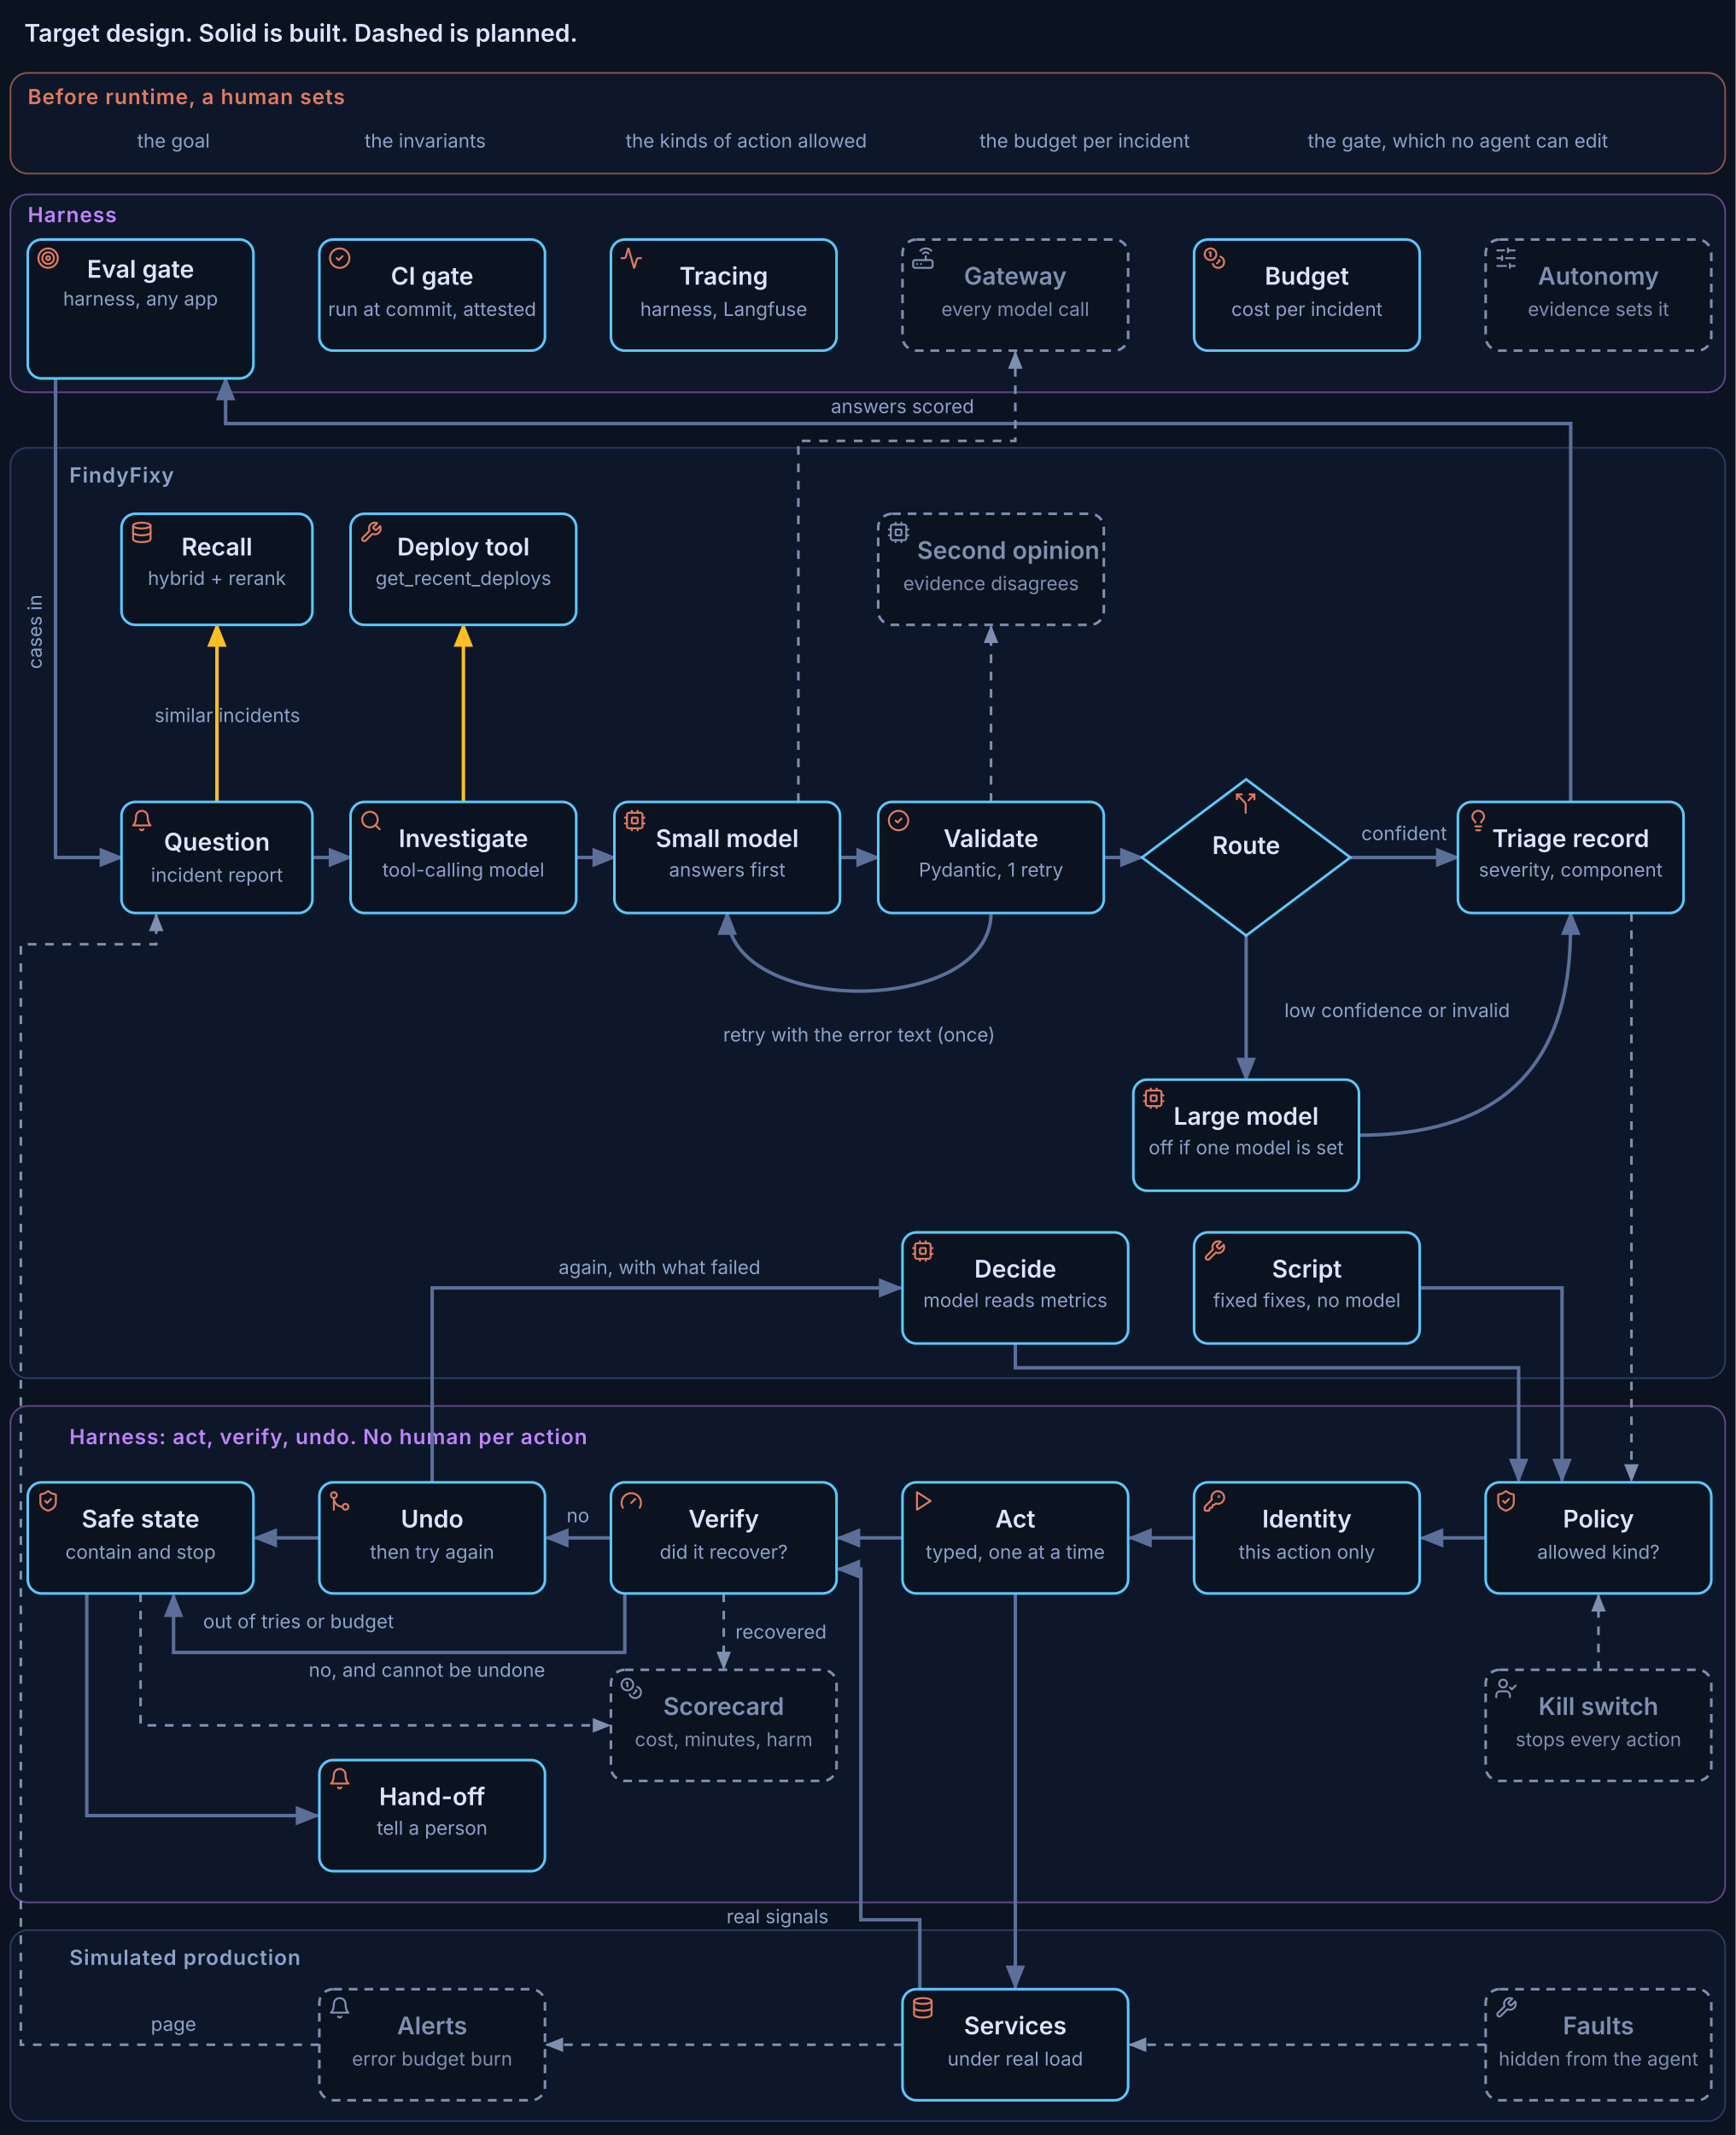
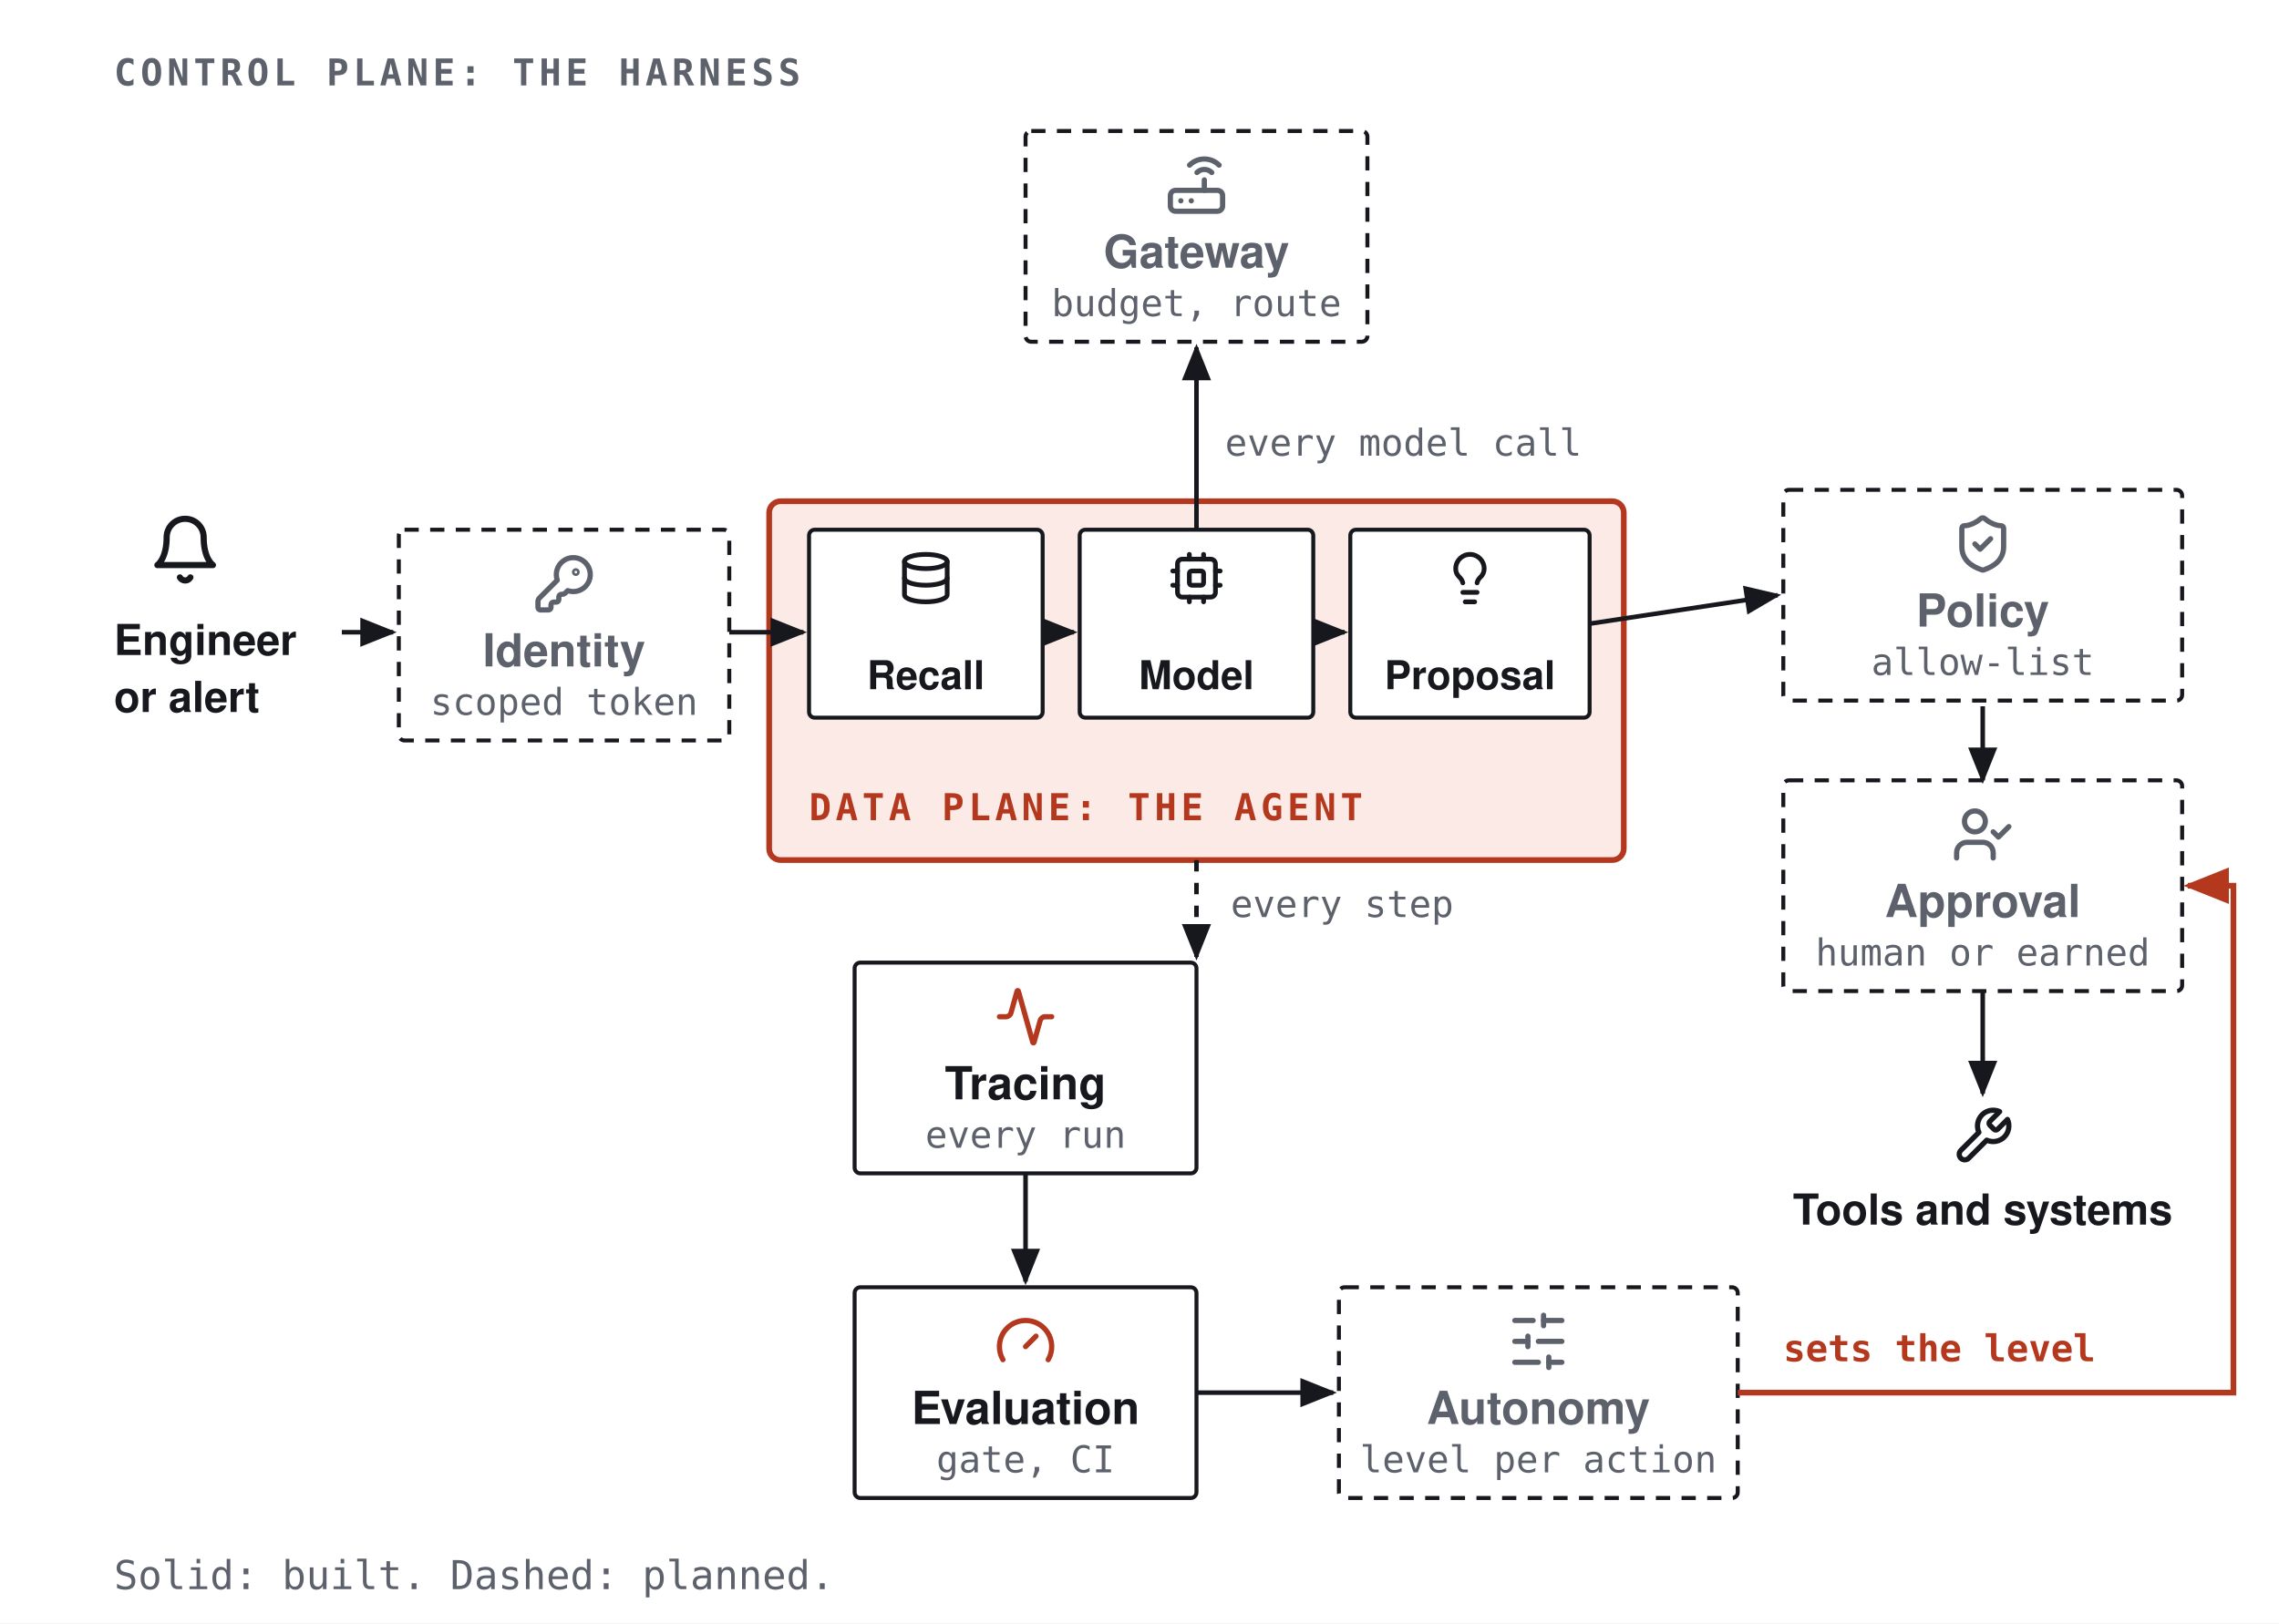
- <svg xmlns="http://www.w3.org/2000/svg" viewBox="-60 -234 1000 1230" width="1000" height="1230" role="img" aria-label="Target design. Solid is built. Dashed is planned.">
-   <style>
- .lane { fill: #0d1729; stroke: #2a3a5c; stroke-width: 1; }
- .lane.harness { stroke: #c084fc; stroke-opacity: .45; }
- .lane-label { fill: #8da2c8; font-size: 12px; font-weight: 600; letter-spacing: .04em; }
- .lane-label.harness { fill: #c084fc; }
- .node rect, .node polygon { fill: #0b1220; stroke: #5cc8ff; stroke-width: 1.5; }
- .node .t { fill: #dbe6ff; font-size: 14px; font-weight: 600; text-anchor: middle; }
- .node .s, .node .badge { fill: #8da2c8; font-size: 11px; text-anchor: middle; }
- .node[data-status=planned] rect { stroke: #7f8fb0; stroke-dasharray: 5 4; }
- .node[data-status=planned] .t, .node[data-status=planned] .s { fill: #7f8fb0; }
- .edge { fill: none; stroke: #5b6f99; stroke-width: 2; marker-end: url(#arrow); }
- .edge.tool { stroke: #fbbf24; marker-end: url(#arrow-tool); }
- .edge-label { fill: #8da2c8; font-size: 11px; text-anchor: middle; }
- .edge.planned { stroke: #7f8fb0; stroke-width: 1.5; stroke-dasharray: 5 5; marker-end: url(#arrow-planned); }
- .lane.human { stroke: #e07a5f; stroke-opacity: .6; }
- .lane-label.human { fill: #e07a5f; }
- .node .i.i.i { fill: none; stroke: #e07a5f; stroke-width: 2; stroke-linecap: round; stroke-linejoin: round; }
- .node[data-status=planned] .i.i.i { stroke: #7f8fb0; stroke-dasharray: none; }
- .caption { fill: #dbe6ff; font-size: 14px; font-weight: 600; }
- text { font-family: ui-sans-serif, system-ui, -apple-system, "Segoe UI", sans-serif; }
- </style>
+ <svg xmlns="http://www.w3.org/2000/svg" viewBox="0 0 800 570" width="800" height="570" role="img" aria-label="The two planes. The data plane is the agent: recall, model reasoning and a proposed action. The control plane is the harness, a checkpoint on every path in and out of it. An identity broker issues a scoped token per call. Every model call goes through a gateway. A proposed action passes policy, then approval, before it reaches tools and systems. Every step is traced, traces feed evaluation, and evaluation sets the autonomy level of each action class, which approval applies. Tracing and evaluation are built; the other checkpoints are planned.">
  <defs>
-     <marker id="arrow" viewBox="0 0 10 10" refX="9" refY="5" markerWidth="7" markerHeight="7" orient="auto">
-       <path d="M0,1 L10,5 L0,9 z" fill="#5b6f99" />
+     <marker id="ah" viewBox="0 0 10 10" refX="9" refY="5" markerWidth="8" markerHeight="8" orient="auto">
+       <path d="M0,1 L10,5 L0,9 z" fill="#16181D" />
    </marker>
-     <marker id="arrow-tool" viewBox="0 0 10 10" refX="9" refY="5" markerWidth="7" markerHeight="7" orient="auto">
-       <path d="M0,1 L10,5 L0,9 z" fill="#fbbf24" />
-     </marker>
-     <marker id="arrow-planned" viewBox="0 0 10 10" refX="9" refY="5" markerWidth="7" markerHeight="7" orient="auto">
-       <path d="M0,1 L10,5 L0,9 z" fill="#7f8fb0" />
+     <marker id="ar" viewBox="0 0 10 10" refX="9" refY="5" markerWidth="8" markerHeight="8" orient="auto">
+       <path d="M0,1 L10,5 L0,9 z" fill="#B4381E" />
    </marker>
  </defs>
-   <rect x="-60" y="-234" width="1000" height="1230" fill="#0b1220" />
-   <text class="caption" x="-46" y="-210">Target design. Solid is built. Dashed is planned.</text>
-   <rect class="lane human" x="-54" y="-192" width="988" height="58" rx="10" />
-   <text class="lane-label human" x="-44" y="-174">Before runtime, a human sets</text>
-   <rect class="lane harness" x="-54" y="-122" width="988" height="114" rx="10" />
-   <text class="lane-label harness" x="-44" y="-106">Harness</text>
-   <rect class="lane" x="-54" y="24" width="988" height="536" rx="10" />
-   <text class="lane-label" x="-20" y="44">FindyFixy</text>
-   <rect class="lane harness" x="-54" y="576" width="988" height="286" rx="10" />
-   <text class="lane-label harness" x="-20" y="598">Harness: act, verify, undo. No human per action</text>
-   <rect class="lane" x="-54" y="878" width="988" height="110" rx="10" />
-   <text class="lane-label" x="-20" y="898">Simulated production</text>
-   <path id="e_eval_q" class="edge" d="M-28,-16 L-28,260 L10,260" />
-   <path id="e_rec_eval" class="edge" d="M845,228 L845,10 L70,10 L70,-16" />
-   <path id="e_q_inv" class="edge" d="M120,260 L142,260" />
-   <path id="e_inv_small" class="edge" d="M272,260 L294,260" />
-   <path id="e_small_val" class="edge" d="M424,260 L446,260" />
-   <path id="e_val_route" class="edge" d="M576,260 L598,260" />
-   <path id="e_retry" class="edge" d="M511,292 C511,352 359,352 359,292" />
-   <path id="e_route_rec" class="edge" d="M718,260 L780,260" />
-   <path id="e_route_large" class="edge" d="M658,305 L658,388" />
-   <path id="e_large_rec" class="edge" d="M723,420 C845,420 845,330 845,292" />
-   <path id="e_q_recall" class="edge tool" d="M65,228 L65,126" />
-   <path id="e_inv_tool" class="edge tool" d="M207,228 L207,126" />
-   <path id="p_small_gateway" class="edge planned" d="M400,228 L400,20 L525,20 L525,-31" />
-   <path id="p_val_second" class="edge planned" d="M511,228 L511,127" />
-   <path id="p_rec_policy" class="edge planned" d="M880,292 L880,619" />
-   <path id="p_policy_identity" class="edge" d="M796,652 L759,652" />
-   <path id="p_identity_act" class="edge" d="M628,652 L591,652" />
-   <path id="p_act_verify" class="edge" d="M460,652 L423,652" />
-   <path id="p_verify_undo" class="edge" d="M292,652 L255,652" />
-   <path id="p_verify_safe" class="edge" d="M300,684 L300,718 L40,718 L40,685" />
-   <path id="p_undo_safe" class="edge" d="M124,652 L87,652" />
-   <path id="p_undo_again" class="edge" d="M189,620 L189,508 L459,508" />
-   <path id="p_decide_policy" class="edge" d="M525,540 L525,554 L815,554 L815,619" />
-   <path id="p_script_policy" class="edge" d="M758,508 L840,508 L840,619" />
-   <path id="p_verify_score" class="edge planned" d="M357,684 L357,727" />
-   <path id="p_safe_score" class="edge planned" d="M21,684 L21,760 L291,760" />
-   <path id="p_safe_handoff" class="edge" d="M-10,684 L-10,812 L123,812" />
-   <path id="p_kill_policy" class="edge planned" d="M861,728 L861,685" />
-   <path id="p_act_services" class="edge" d="M525,684 L525,911" />
-   <path id="p_services_verify" class="edge" d="M470,912 L470,872 L436,872 L436,670 L423,670" />
-   <path id="p_services_alerts" class="edge planned" d="M460,944 L255,944" />
-   <path id="p_faults_services" class="edge planned" d="M796,944 L591,944" />
-   <path id="p_alerts_question" class="edge planned" d="M124,944 L-48,944 L-48,310 L30,310 L30,293" />
-   <text class="edge-label" x="40" y="-149">the goal</text>
-   <text class="edge-label" x="185" y="-149">the invariants</text>
-   <text class="edge-label" x="370" y="-149">the kinds of action allowed</text>
-   <text class="edge-label" x="565" y="-149">the budget per incident</text>
-   <text class="edge-label" x="780" y="-149">the gate, which no agent can edit</text>
-   <text class="edge-label" x="-36" y="130" transform="rotate(-90 -36 130)">cases in</text>
-   <text class="edge-label" x="460" y="4">answers scored</text>
-   <text class="edge-label" x="435" y="366">retry with the error text (once)</text>
-   <text class="edge-label" x="749" y="250">confident</text>
-   <text class="edge-label" x="745" y="352">low confidence or invalid</text>
-   <text class="edge-label" x="71" y="182">similar incidents</text>
-   <text class="edge-label" x="273" y="643">no</text>
-   <text class="edge-label" x="112" y="704">out of tries or budget</text>
-   <text class="edge-label" x="186" y="732">no, and cannot be undone</text>
-   <text class="edge-label" x="320" y="500">again, with what failed</text>
-   <text class="edge-label" x="390" y="710">recovered</text>
-   <text class="edge-label" x="388" y="874">real signals</text>
-   <text class="edge-label" x="40" y="936">page</text>
-   <g class="node" id="n_q" data-status="built">
-     <rect x="10" y="228" width="110" height="64" rx="8" />
-     <path class="i" transform="translate(15 232) scale(.56)" d="M6 8a6 6 0 0 1 12 0c0 7 3 9 3 9H3s3-2 3-9" />
-     <path class="i" transform="translate(15 232) scale(.56)" d="M10.3 21a1.94 1.94 0 0 0 3.4 0" />
-     <text class="t" x="65" y="256">Question</text>
-     <text class="s" x="65" y="274">incident report</text>
+   <rect width="800" height="570" fill="#FFFFFF" />
+   <text x="40" y="30" font-family="Menlo, 'SF Mono', Consolas, monospace" font-size="13" fill="#5C616B" font-weight="700" text-anchor="start" letter-spacing="1.5">CONTROL PLANE: THE HARNESS</text>
+   <rect x="270" y="176" width="300" height="126" rx="4" fill="#FBEAE5" stroke="#B4381E" stroke-width="2" />
+   <text x="284" y="288" font-family="Menlo, 'SF Mono', Consolas, monospace" font-size="13" fill="#B4381E" font-weight="700" text-anchor="start" letter-spacing="1.5">DATA PLANE: THE AGENT</text>
+   <rect x="284" y="186" width="82" height="66" rx="2" fill="#FFFFFF" stroke="#16181D" stroke-width="1.4" />
+   <g transform="translate(315.0,193) scale(0.833)" fill="none" stroke="#16181D" stroke-width="2" stroke-linecap="round" stroke-linejoin="round">
+     <ellipse cx="12" cy="5" rx="9" ry="3" />
+     <path d="M3 5V19A9 3 0 0 0 21 19V5" />
+     <path d="M3 12A9 3 0 0 0 21 12" />
  </g>
-   <g class="node" id="n_inv" data-status="built">
-     <rect x="142" y="228" width="130" height="64" rx="8" />
-     <circle class="i" transform="translate(147 232) scale(.56)" cx="11" cy="11" r="8" />
-     <path class="i" transform="translate(147 232) scale(.56)" d="m21 21-4.3-4.3" />
-     <text class="t" x="207" y="254">Investigate</text>
-     <text class="s" x="207" y="271">tool-calling model</text>
-     <text class="badge" x="207" y="286" id="b_inv"> </text>
+   <text x="325.0" y="242" font-family="'Helvetica Neue', Helvetica, Arial, sans-serif" font-size="14" fill="#16181D" font-weight="700" text-anchor="middle">Recall</text>
+   <rect x="379" y="186" width="82" height="66" rx="2" fill="#FFFFFF" stroke="#16181D" stroke-width="1.4" />
+   <g transform="translate(410.0,193) scale(0.833)" fill="none" stroke="#16181D" stroke-width="2" stroke-linecap="round" stroke-linejoin="round">
+     <rect width="16" height="16" x="4" y="4" rx="2" />
+     <rect width="6" height="6" x="9" y="9" rx="1" />
+     <path d="M15 2v2" />
+     <path d="M15 20v2" />
+     <path d="M2 15h2" />
+     <path d="M2 9h2" />
+     <path d="M20 15h2" />
+     <path d="M20 9h2" />
+     <path d="M9 2v2" />
+     <path d="M9 20v2" />
  </g>
-   <g class="node" id="n_small" data-status="built">
-     <rect x="294" y="228" width="130" height="64" rx="8" />
-     <rect class="i" transform="translate(299 232) scale(.56)" width="16" height="16" x="4" y="4" rx="2" />
-     <rect class="i" transform="translate(299 232) scale(.56)" width="6" height="6" x="9" y="9" rx="1" />
-     <path class="i" transform="translate(299 232) scale(.56)" d="M15 2v2" />
-     <path class="i" transform="translate(299 232) scale(.56)" d="M15 20v2" />
-     <path class="i" transform="translate(299 232) scale(.56)" d="M2 15h2" />
-     <path class="i" transform="translate(299 232) scale(.56)" d="M2 9h2" />
-     <path class="i" transform="translate(299 232) scale(.56)" d="M20 15h2" />
-     <path class="i" transform="translate(299 232) scale(.56)" d="M20 9h2" />
-     <path class="i" transform="translate(299 232) scale(.56)" d="M9 2v2" />
-     <path class="i" transform="translate(299 232) scale(.56)" d="M9 20v2" />
-     <text class="t" x="359" y="254">Small model</text>
-     <text class="s" x="359" y="271">answers first</text>
-     <text class="badge" x="359" y="286" id="b_small"> </text>
+   <text x="420.0" y="242" font-family="'Helvetica Neue', Helvetica, Arial, sans-serif" font-size="14" fill="#16181D" font-weight="700" text-anchor="middle">Model</text>
+   <rect x="474" y="186" width="84" height="66" rx="2" fill="#FFFFFF" stroke="#16181D" stroke-width="1.4" />
+   <g transform="translate(506.0,193) scale(0.833)" fill="none" stroke="#16181D" stroke-width="2" stroke-linecap="round" stroke-linejoin="round">
+     <path d="M15 14c.2-1 .7-1.7 1.5-2.5 1-.9 1.5-2.2 1.5-3.5A6 6 0 0 0 6 8c0 1 .2 2.2 1.5 3.5.7.7 1.3 1.5 1.5 2.5" />
+     <path d="M9 18h6" />
+     <path d="M10 22h4" />
  </g>
-   <g class="node" id="n_val" data-status="built">
-     <rect x="446" y="228" width="130" height="64" rx="8" />
-     <circle class="i" transform="translate(451 232) scale(.56)" cx="12" cy="12" r="10" />
-     <path class="i" transform="translate(451 232) scale(.56)" d="m9 12 2 2 4-4" />
-     <text class="t" x="511" y="254">Validate</text>
-     <text class="s" x="511" y="271">Pydantic, 1 retry</text>
-     <text class="badge" x="511" y="286" id="b_val"> </text>
+   <text x="516.0" y="242" font-family="'Helvetica Neue', Helvetica, Arial, sans-serif" font-size="14" fill="#16181D" font-weight="700" text-anchor="middle">Proposal</text>
+   <path d="M366,222 L377,222" fill="none" stroke="#16181D" stroke-width="1.6" marker-end="url(#ah)" />
+   <path d="M461,222 L472,222" fill="none" stroke="#16181D" stroke-width="1.6" marker-end="url(#ah)" />
+   <g transform="translate(52,180) scale(1.083)" fill="none" stroke="#16181D" stroke-width="2" stroke-linecap="round" stroke-linejoin="round">
+     <path d="M6 8a6 6 0 0 1 12 0c0 7 3 9 3 9H3s3-2 3-9" />
+     <path d="M10.3 21a1.94 1.94 0 0 0 3.4 0" />
  </g>
-   <g class="node" id="n_route" data-status="built">
-     <polygon points="658,215 718,260 658,305 598,260" />
-     <path class="i" transform="translate(651 222) scale(.56)" d="M16 3h5v5" />
-     <path class="i" transform="translate(651 222) scale(.56)" d="M8 3H3v5" />
-     <path class="i" transform="translate(651 222) scale(.56)" d="M12 22v-8.3a4 4 0 0 0-1.172-2.872L3 3" />
-     <path class="i" transform="translate(651 222) scale(.56)" d="m15 9 6-6" />
-     <text class="t" x="658" y="258">Route</text>
-     <text class="badge" x="658" y="274" id="b_route"> </text>
+   <text x="40" y="230" font-family="'Helvetica Neue', Helvetica, Arial, sans-serif" font-size="15" fill="#16181D" font-weight="700" text-anchor="start">Engineer</text>
+   <text x="40" y="250" font-family="'Helvetica Neue', Helvetica, Arial, sans-serif" font-size="15" fill="#16181D" font-weight="700" text-anchor="start">or alert</text>
+   <path d="M120,222 L138,222" fill="none" stroke="#16181D" stroke-width="1.6" marker-end="url(#ah)" />
+   <rect x="140" y="186" width="116" height="74" rx="2" fill="#FFFFFF" stroke="#16181D" stroke-width="1.4" stroke-dasharray="5 4" />
+   <text x="198.0" y="210" font-family="Menlo, 'SF Mono', Consolas, monospace" font-size="13" fill="#5C616B" font-weight="400" text-anchor="middle" letter-spacing="1.2" />
+   <text x="198.0" y="238" font-family="'Helvetica Neue', Helvetica, Arial, sans-serif" font-size="21" fill="#16181D" font-weight="700" text-anchor="middle" />
+   <text x="198.0" y="262" font-family="Menlo, 'SF Mono', Consolas, monospace" font-size="13" fill="#5C616B" font-weight="400" text-anchor="middle" />
+   <g transform="translate(187.0,194) scale(0.917)" fill="none" stroke="#5C616B" stroke-width="2" stroke-linecap="round" stroke-linejoin="round">
+     <path d="M2.586 17.414A2 2 0 0 0 2 18.828V21a1 1 0 0 0 1 1h3a1 1 0 0 0 1-1v-1a1 1 0 0 1 1-1h1a1 1 0 0 0 1-1v-1a1 1 0 0 1 1-1h.172a2 2 0 0 0 1.414-.586l.814-.814a6.5 6.5 0 1 0-4-4z" />
+     <circle cx="16.5" cy="7.5" r=".5" />
  </g>
-   <g class="node" id="n_large" data-status="built">
-     <rect x="593" y="388" width="130" height="64" rx="8" />
-     <rect class="i" transform="translate(598 392) scale(.56)" width="16" height="16" x="4" y="4" rx="2" />
-     <rect class="i" transform="translate(598 392) scale(.56)" width="6" height="6" x="9" y="9" rx="1" />
-     <path class="i" transform="translate(598 392) scale(.56)" d="M15 2v2" />
-     <path class="i" transform="translate(598 392) scale(.56)" d="M15 20v2" />
-     <path class="i" transform="translate(598 392) scale(.56)" d="M2 15h2" />
-     <path class="i" transform="translate(598 392) scale(.56)" d="M2 9h2" />
-     <path class="i" transform="translate(598 392) scale(.56)" d="M20 15h2" />
-     <path class="i" transform="translate(598 392) scale(.56)" d="M20 9h2" />
-     <path class="i" transform="translate(598 392) scale(.56)" d="M9 2v2" />
-     <path class="i" transform="translate(598 392) scale(.56)" d="M9 20v2" />
-     <text class="t" x="658" y="414">Large model</text>
-     <text class="s" x="658" y="431">off if one model is set</text>
-     <text class="badge" x="658" y="446" id="b_large"> </text>
+   <text x="198.0" y="234" font-family="'Helvetica Neue', Helvetica, Arial, sans-serif" font-size="16" fill="#5C616B" font-weight="700" text-anchor="middle">Identity</text>
+   <text x="198.0" y="251" font-family="Menlo, 'SF Mono', Consolas, monospace" font-size="13" fill="#5C616B" font-weight="400" text-anchor="middle">scoped token</text>
+   <path d="M256,222 L282,222" fill="none" stroke="#16181D" stroke-width="1.6" marker-end="url(#ah)" />
+   <rect x="360" y="46" width="120" height="74" rx="2" fill="#FFFFFF" stroke="#16181D" stroke-width="1.4" stroke-dasharray="5 4" />
+   <text x="420.0" y="70" font-family="Menlo, 'SF Mono', Consolas, monospace" font-size="13" fill="#5C616B" font-weight="400" text-anchor="middle" letter-spacing="1.2" />
+   <text x="420.0" y="98" font-family="'Helvetica Neue', Helvetica, Arial, sans-serif" font-size="21" fill="#16181D" font-weight="700" text-anchor="middle" />
+   <text x="420.0" y="122" font-family="Menlo, 'SF Mono', Consolas, monospace" font-size="13" fill="#5C616B" font-weight="400" text-anchor="middle" />
+   <g transform="translate(409.0,54) scale(0.917)" fill="none" stroke="#5C616B" stroke-width="2" stroke-linecap="round" stroke-linejoin="round">
+     <rect width="20" height="8" x="2" y="14" rx="2" />
+     <path d="M6.01 18H6" />
+     <path d="M10.01 18H10" />
+     <path d="M15 10v4" />
+     <path d="M17.84 7.17a4 4 0 0 0-5.66 0" />
+     <path d="M20.66 4.34a8 8 0 0 0-11.31 0" />
  </g>
-   <g class="node" id="n_rec" data-status="built">
-     <rect x="780" y="228" width="130" height="64" rx="8" />
-     <path class="i" transform="translate(785 232) scale(.56)" d="M15 14c.2-1 .7-1.7 1.5-2.5 1-.9 1.5-2.2 1.5-3.5A6 6 0 0 0 6 8c0 1 .2 2.2 1.5 3.5.7.7 1.3 1.5 1.5 2.5" />
-     <path class="i" transform="translate(785 232) scale(.56)" d="M9 18h6" />
-     <path class="i" transform="translate(785 232) scale(.56)" d="M10 22h4" />
-     <text class="t" x="845" y="254">Triage record</text>
-     <text class="s" x="845" y="271">severity, component</text>
-     <text class="badge" x="845" y="286" id="b_rec"> </text>
+   <text x="420.0" y="94" font-family="'Helvetica Neue', Helvetica, Arial, sans-serif" font-size="16" fill="#5C616B" font-weight="700" text-anchor="middle">Gateway</text>
+   <text x="420.0" y="111" font-family="Menlo, 'SF Mono', Consolas, monospace" font-size="13" fill="#5C616B" font-weight="400" text-anchor="middle">budget, route</text>
+   <path d="M420,186 L420,122" fill="none" stroke="#16181D" stroke-width="1.6" marker-end="url(#ah)" />
+   <text x="430" y="160" font-family="Menlo, 'SF Mono', Consolas, monospace" font-size="13" fill="#5C616B" font-weight="400" text-anchor="start">every model call</text>
+   <rect x="626" y="172" width="140" height="74" rx="2" fill="#FFFFFF" stroke="#16181D" stroke-width="1.4" stroke-dasharray="5 4" />
+   <text x="696.0" y="196" font-family="Menlo, 'SF Mono', Consolas, monospace" font-size="13" fill="#5C616B" font-weight="400" text-anchor="middle" letter-spacing="1.2" />
+   <text x="696.0" y="224" font-family="'Helvetica Neue', Helvetica, Arial, sans-serif" font-size="21" fill="#16181D" font-weight="700" text-anchor="middle" />
+   <text x="696.0" y="248" font-family="Menlo, 'SF Mono', Consolas, monospace" font-size="13" fill="#5C616B" font-weight="400" text-anchor="middle" />
+   <g transform="translate(685.0,180) scale(0.917)" fill="none" stroke="#5C616B" stroke-width="2" stroke-linecap="round" stroke-linejoin="round">
+     <path d="M20 13c0 5-3.5 7.5-7.66 8.95a1 1 0 0 1-.67-.01C7.5 20.5 4 18 4 13V6a1 1 0 0 1 1-1c2 0 4.5-1.2 6.24-2.72a1.17 1.17 0 0 1 1.52 0C14.51 3.81 17 5 19 5a1 1 0 0 1 1 1z" />
+     <path d="m9 12 2 2 4-4" />
  </g>
-   <g class="node" id="n_recall" data-status="built">
-     <rect x="10" y="62" width="110" height="64" rx="8" />
-     <ellipse class="i" transform="translate(15 66) scale(.56)" cx="12" cy="5" rx="9" ry="3" />
-     <path class="i" transform="translate(15 66) scale(.56)" d="M3 5V19A9 3 0 0 0 21 19V5" />
-     <path class="i" transform="translate(15 66) scale(.56)" d="M3 12A9 3 0 0 0 21 12" />
-     <text class="t" x="65" y="86">Recall</text>
-     <text class="s" x="65" y="103">hybrid + rerank</text>
-     <text class="badge" x="65" y="119" id="b_recall"> </text>
+   <text x="696.0" y="220" font-family="'Helvetica Neue', Helvetica, Arial, sans-serif" font-size="16" fill="#5C616B" font-weight="700" text-anchor="middle">Policy</text>
+   <text x="696.0" y="237" font-family="Menlo, 'SF Mono', Consolas, monospace" font-size="13" fill="#5C616B" font-weight="400" text-anchor="middle">allow-list</text>
+   <rect x="626" y="274" width="140" height="74" rx="2" fill="#FFFFFF" stroke="#16181D" stroke-width="1.4" stroke-dasharray="5 4" />
+   <text x="696.0" y="298" font-family="Menlo, 'SF Mono', Consolas, monospace" font-size="13" fill="#5C616B" font-weight="400" text-anchor="middle" letter-spacing="1.2" />
+   <text x="696.0" y="326" font-family="'Helvetica Neue', Helvetica, Arial, sans-serif" font-size="21" fill="#16181D" font-weight="700" text-anchor="middle" />
+   <text x="696.0" y="350" font-family="Menlo, 'SF Mono', Consolas, monospace" font-size="13" fill="#5C616B" font-weight="400" text-anchor="middle" />
+   <g transform="translate(685.0,282) scale(0.917)" fill="none" stroke="#5C616B" stroke-width="2" stroke-linecap="round" stroke-linejoin="round">
+     <path d="M16 21v-2a4 4 0 0 0-4-4H6a4 4 0 0 0-4 4v2" />
+     <circle cx="9" cy="7" r="4" />
+     <polyline points="16 11 18 13 22 9" />
  </g>
-   <g class="node" id="n_tool" data-status="built">
-     <rect x="142" y="62" width="130" height="64" rx="8" />
-     <path class="i" transform="translate(147 66) scale(.56)" d="M14.7 6.3a1 1 0 0 0 0 1.4l1.6 1.6a1 1 0 0 0 1.4 0l3.77-3.77a6 6 0 0 1-7.94 7.94l-6.91 6.91a2.12 2.12 0 0 1-3-3l6.91-6.91a6 6 0 0 1 7.94-7.94l-3.76 3.76z" />
-     <text class="t" x="207" y="86">Deploy tool</text>
-     <text class="s" x="207" y="103">get_recent_deploys</text>
-     <text class="badge" x="207" y="119" id="b_tool"> </text>
+   <text x="696.0" y="322" font-family="'Helvetica Neue', Helvetica, Arial, sans-serif" font-size="16" fill="#5C616B" font-weight="700" text-anchor="middle">Approval</text>
+   <text x="696.0" y="339" font-family="Menlo, 'SF Mono', Consolas, monospace" font-size="13" fill="#5C616B" font-weight="400" text-anchor="middle">human or earned</text>
+   <path d="M558,219 L624,209" fill="none" stroke="#16181D" stroke-width="1.6" marker-end="url(#ah)" />
+   <path d="M696,248 L696,274" fill="none" stroke="#16181D" stroke-width="1.6" marker-end="url(#ah)" />
+   <path d="M696,348 L696,384" fill="none" stroke="#16181D" stroke-width="1.6" marker-end="url(#ah)" />
+   <g transform="translate(685,388) scale(0.917)" fill="none" stroke="#16181D" stroke-width="2" stroke-linecap="round" stroke-linejoin="round">
+     <path d="M14.7 6.3a1 1 0 0 0 0 1.4l1.6 1.6a1 1 0 0 0 1.4 0l3.77-3.77a6 6 0 0 1-7.94 7.94l-6.91 6.91a2.12 2.12 0 0 1-3-3l6.91-6.91a6 6 0 0 1 7.94-7.94l-3.76 3.76z" />
  </g>
-   <g class="node" id="n_decide" data-status="built">
-     <rect x="460" y="476" width="130" height="64" rx="8" />
-     <rect class="i" transform="translate(465 480) scale(.56)" width="16" height="16" x="4" y="4" rx="2" />
-     <rect class="i" transform="translate(465 480) scale(.56)" width="6" height="6" x="9" y="9" rx="1" />
-     <path class="i" transform="translate(465 480) scale(.56)" d="M15 2v2" />
-     <path class="i" transform="translate(465 480) scale(.56)" d="M15 20v2" />
-     <path class="i" transform="translate(465 480) scale(.56)" d="M2 15h2" />
-     <path class="i" transform="translate(465 480) scale(.56)" d="M2 9h2" />
-     <path class="i" transform="translate(465 480) scale(.56)" d="M20 15h2" />
-     <path class="i" transform="translate(465 480) scale(.56)" d="M20 9h2" />
-     <path class="i" transform="translate(465 480) scale(.56)" d="M9 2v2" />
-     <path class="i" transform="translate(465 480) scale(.56)" d="M9 20v2" />
-     <text class="t" x="525" y="502">Decide</text>
-     <text class="s" x="525" y="519">model reads metrics</text>
+   <text x="696" y="430" font-family="'Helvetica Neue', Helvetica, Arial, sans-serif" font-size="15" fill="#16181D" font-weight="700" text-anchor="middle">Tools and systems</text>
+   <path d="M420,302 L420,336" fill="none" stroke="#16181D" stroke-width="1.6" marker-end="url(#ah)" stroke-dasharray="4 4" />
+   <text x="432" y="322" font-family="Menlo, 'SF Mono', Consolas, monospace" font-size="13" fill="#5C616B" font-weight="400" text-anchor="start">every step</text>
+   <rect x="300" y="338" width="120" height="74" rx="2" fill="#FFFFFF" stroke="#16181D" stroke-width="1.4" />
+   <text x="360.0" y="362" font-family="Menlo, 'SF Mono', Consolas, monospace" font-size="13" fill="#5C616B" font-weight="400" text-anchor="middle" letter-spacing="1.2" />
+   <text x="360.0" y="390" font-family="'Helvetica Neue', Helvetica, Arial, sans-serif" font-size="21" fill="#16181D" font-weight="700" text-anchor="middle" />
+   <text x="360.0" y="414" font-family="Menlo, 'SF Mono', Consolas, monospace" font-size="13" fill="#5C616B" font-weight="400" text-anchor="middle" />
+   <g transform="translate(349.0,346) scale(0.917)" fill="none" stroke="#B4381E" stroke-width="2" stroke-linecap="round" stroke-linejoin="round">
+     <path d="M22 12h-2.48a2 2 0 0 0-1.93 1.46l-2.35 8.36a.25.25 0 0 1-.48 0L9.24 2.18a.25.25 0 0 0-.48 0l-2.35 8.36A2 2 0 0 1 4.49 12H2" />
  </g>
-   <g class="node" id="n_script" data-status="built">
-     <rect x="628" y="476" width="130" height="64" rx="8" />
-     <path class="i" transform="translate(633 480) scale(.56)" d="M14.7 6.3a1 1 0 0 0 0 1.4l1.6 1.6a1 1 0 0 0 1.4 0l3.77-3.77a6 6 0 0 1-7.94 7.94l-6.91 6.91a2.12 2.12 0 0 1-3-3l6.91-6.91a6 6 0 0 1 7.94-7.94l-3.76 3.76z" />
-     <text class="t" x="693" y="502">Script</text>
-     <text class="s" x="693" y="519">fixed fixes, no model</text>
+   <text x="360.0" y="386" font-family="'Helvetica Neue', Helvetica, Arial, sans-serif" font-size="16" fill="#16181D" font-weight="700" text-anchor="middle">Tracing</text>
+   <text x="360.0" y="403" font-family="Menlo, 'SF Mono', Consolas, monospace" font-size="13" fill="#5C616B" font-weight="400" text-anchor="middle">every run</text>
+   <rect x="300" y="452" width="120" height="74" rx="2" fill="#FFFFFF" stroke="#16181D" stroke-width="1.4" />
+   <text x="360.0" y="476" font-family="Menlo, 'SF Mono', Consolas, monospace" font-size="13" fill="#5C616B" font-weight="400" text-anchor="middle" letter-spacing="1.2" />
+   <text x="360.0" y="504" font-family="'Helvetica Neue', Helvetica, Arial, sans-serif" font-size="21" fill="#16181D" font-weight="700" text-anchor="middle" />
+   <text x="360.0" y="528" font-family="Menlo, 'SF Mono', Consolas, monospace" font-size="13" fill="#5C616B" font-weight="400" text-anchor="middle" />
+   <g transform="translate(349.0,460) scale(0.917)" fill="none" stroke="#B4381E" stroke-width="2" stroke-linecap="round" stroke-linejoin="round">
+     <path d="m12 14 4-4" />
+     <path d="M3.34 19a10 10 0 1 1 17.32 0" />
  </g>
-   <g class="node" id="n_handoff" data-status="built">
-     <rect x="124" y="780" width="130" height="64" rx="8" />
-     <path class="i" transform="translate(129 784) scale(.56)" d="M6 8a6 6 0 0 1 12 0c0 7 3 9 3 9H3s3-2 3-9" />
-     <path class="i" transform="translate(129 784) scale(.56)" d="M10.3 21a1.94 1.94 0 0 0 3.4 0" />
-     <text class="t" x="189" y="806">Hand-off</text>
-     <text class="s" x="189" y="823">tell a person</text>
+   <text x="360.0" y="500" font-family="'Helvetica Neue', Helvetica, Arial, sans-serif" font-size="16" fill="#16181D" font-weight="700" text-anchor="middle">Evaluation</text>
+   <text x="360.0" y="517" font-family="Menlo, 'SF Mono', Consolas, monospace" font-size="13" fill="#5C616B" font-weight="400" text-anchor="middle">gate, CI</text>
+   <rect x="470" y="452" width="140" height="74" rx="2" fill="#FFFFFF" stroke="#16181D" stroke-width="1.4" stroke-dasharray="5 4" />
+   <text x="540.0" y="476" font-family="Menlo, 'SF Mono', Consolas, monospace" font-size="13" fill="#5C616B" font-weight="400" text-anchor="middle" letter-spacing="1.2" />
+   <text x="540.0" y="504" font-family="'Helvetica Neue', Helvetica, Arial, sans-serif" font-size="21" fill="#16181D" font-weight="700" text-anchor="middle" />
+   <text x="540.0" y="528" font-family="Menlo, 'SF Mono', Consolas, monospace" font-size="13" fill="#5C616B" font-weight="400" text-anchor="middle" />
+   <g transform="translate(529.0,460) scale(0.917)" fill="none" stroke="#5C616B" stroke-width="2" stroke-linecap="round" stroke-linejoin="round">
+     <line x1="21" x2="14" y1="4" y2="4" />
+     <line x1="10" x2="3" y1="4" y2="4" />
+     <line x1="21" x2="12" y1="12" y2="12" />
+     <line x1="8" x2="3" y1="12" y2="12" />
+     <line x1="21" x2="16" y1="20" y2="20" />
+     <line x1="12" x2="3" y1="20" y2="20" />
+     <line x1="14" x2="14" y1="2" y2="6" />
+     <line x1="8" x2="8" y1="10" y2="14" />
+     <line x1="16" x2="16" y1="18" y2="22" />
  </g>
-   <g class="node" id="n_eval" data-status="built">
-     <rect x="-44" y="-96" width="130" height="80" rx="8" />
-     <circle class="i" transform="translate(-39 -92) scale(.56)" cx="12" cy="12" r="10" />
-     <circle class="i" transform="translate(-39 -92) scale(.56)" cx="12" cy="12" r="6" />
-     <circle class="i" transform="translate(-39 -92) scale(.56)" cx="12" cy="12" r="2" />
-     <text class="t" x="21" y="-74">Eval gate</text>
-     <text class="s" x="21" y="-58">harness, any app</text>
-     <text class="badge" x="21" y="-43" id="b_eval"> </text>
-     <text class="badge" x="21" y="-28" id="b_evalscore"> </text>
-   </g>
-   <g class="node" data-status="built">
-     <rect x="124" y="-96" width="130" height="64" rx="8" />
-     <circle class="i" transform="translate(129 -92) scale(.56)" cx="12" cy="12" r="10" />
-     <path class="i" transform="translate(129 -92) scale(.56)" d="m9 12 2 2 4-4" />
-     <text class="t" x="189" y="-70">CI gate</text>
-     <text class="s" x="189" y="-52">run at commit, attested</text>
-   </g>
-   <g class="node" data-status="built">
-     <rect x="292" y="-96" width="130" height="64" rx="8" />
-     <path class="i" transform="translate(297 -92) scale(.56)" d="M22 12h-2.48a2 2 0 0 0-1.93 1.46l-2.35 8.36a.25.25 0 0 1-.48 0L9.24 2.18a.25.25 0 0 0-.48 0l-2.35 8.36A2 2 0 0 1 4.49 12H2" />
-     <text class="t" x="357" y="-70">Tracing</text>
-     <text class="s" x="357" y="-52">harness, Langfuse</text>
-   </g>
-   <g class="node" data-status="planned">
-     <rect x="460" y="-96" width="130" height="64" rx="8" />
-     <rect class="i" transform="translate(465 -92) scale(.56)" width="20" height="8" x="2" y="14" rx="2" />
-     <path class="i" transform="translate(465 -92) scale(.56)" d="M6.01 18H6" />
-     <path class="i" transform="translate(465 -92) scale(.56)" d="M10.01 18H10" />
-     <path class="i" transform="translate(465 -92) scale(.56)" d="M15 10v4" />
-     <path class="i" transform="translate(465 -92) scale(.56)" d="M17.84 7.17a4 4 0 0 0-5.66 0" />
-     <path class="i" transform="translate(465 -92) scale(.56)" d="M20.66 4.34a8 8 0 0 0-11.31 0" />
-     <text class="t" x="525" y="-70">Gateway</text>
-     <text class="s" x="525" y="-52">every model call</text>
-   </g>
-   <g class="node" id="n_budget" data-status="built">
-     <rect x="628" y="-96" width="130" height="64" rx="8" />
-     <circle class="i" transform="translate(633 -92) scale(.56)" cx="8" cy="8" r="6" />
-     <path class="i" transform="translate(633 -92) scale(.56)" d="M18.09 10.37A6 6 0 1 1 10.34 18" />
-     <path class="i" transform="translate(633 -92) scale(.56)" d="M7 6h1v4" />
-     <path class="i" transform="translate(633 -92) scale(.56)" d="m16.71 13.88.7.71-2.82 2.82" />
-     <text class="t" x="693" y="-70">Budget</text>
-     <text class="s" x="693" y="-52">cost per incident</text>
-   </g>
-   <g class="node" data-status="planned">
-     <rect x="796" y="-96" width="130" height="64" rx="8" />
-     <line class="i" transform="translate(801 -92) scale(.56)" x1="21" x2="14" y1="4" y2="4" />
-     <line class="i" transform="translate(801 -92) scale(.56)" x1="10" x2="3" y1="4" y2="4" />
-     <line class="i" transform="translate(801 -92) scale(.56)" x1="21" x2="12" y1="12" y2="12" />
-     <line class="i" transform="translate(801 -92) scale(.56)" x1="8" x2="3" y1="12" y2="12" />
-     <line class="i" transform="translate(801 -92) scale(.56)" x1="21" x2="16" y1="20" y2="20" />
-     <line class="i" transform="translate(801 -92) scale(.56)" x1="12" x2="3" y1="20" y2="20" />
-     <line class="i" transform="translate(801 -92) scale(.56)" x1="14" x2="14" y1="2" y2="6" />
-     <line class="i" transform="translate(801 -92) scale(.56)" x1="8" x2="8" y1="10" y2="14" />
-     <line class="i" transform="translate(801 -92) scale(.56)" x1="16" x2="16" y1="18" y2="22" />
-     <text class="t" x="861" y="-70">Autonomy</text>
-     <text class="s" x="861" y="-52">evidence sets it</text>
-   </g>
-   <g class="node" data-status="planned">
-     <rect x="446" y="62" width="130" height="64" rx="8" />
-     <rect class="i" transform="translate(451 66) scale(.56)" width="16" height="16" x="4" y="4" rx="2" />
-     <rect class="i" transform="translate(451 66) scale(.56)" width="6" height="6" x="9" y="9" rx="1" />
-     <path class="i" transform="translate(451 66) scale(.56)" d="M15 2v2" />
-     <path class="i" transform="translate(451 66) scale(.56)" d="M15 20v2" />
-     <path class="i" transform="translate(451 66) scale(.56)" d="M2 15h2" />
-     <path class="i" transform="translate(451 66) scale(.56)" d="M2 9h2" />
-     <path class="i" transform="translate(451 66) scale(.56)" d="M20 15h2" />
-     <path class="i" transform="translate(451 66) scale(.56)" d="M20 9h2" />
-     <path class="i" transform="translate(451 66) scale(.56)" d="M9 2v2" />
-     <path class="i" transform="translate(451 66) scale(.56)" d="M9 20v2" />
-     <text class="t" x="521" y="88">Second opinion</text>
-     <text class="s" x="511" y="106">evidence disagrees</text>
-   </g>
-   <g class="node" id="n_policy" data-status="built">
-     <rect x="796" y="620" width="130" height="64" rx="8" />
-     <path class="i" transform="translate(801 624) scale(.56)" d="M20 13c0 5-3.5 7.5-7.66 8.95a1 1 0 0 1-.67-.01C7.5 20.5 4 18 4 13V6a1 1 0 0 1 1-1c2 0 4.5-1.2 6.24-2.72a1.17 1.17 0 0 1 1.52 0C14.51 3.81 17 5 19 5a1 1 0 0 1 1 1z" />
-     <path class="i" transform="translate(801 624) scale(.56)" d="m9 12 2 2 4-4" />
-     <text class="t" x="861" y="646">Policy</text>
-     <text class="s" x="861" y="664">allowed kind?</text>
-   </g>
-   <g class="node" id="n_identity" data-status="built">
-     <rect x="628" y="620" width="130" height="64" rx="8" />
-     <path class="i" transform="translate(633 624) scale(.56)" d="M2.586 17.414A2 2 0 0 0 2 18.828V21a1 1 0 0 0 1 1h3a1 1 0 0 0 1-1v-1a1 1 0 0 1 1-1h1a1 1 0 0 0 1-1v-1a1 1 0 0 1 1-1h.172a2 2 0 0 0 1.414-.586l.814-.814a6.5 6.5 0 1 0-4-4z" />
-     <circle class="i" transform="translate(633 624) scale(.56)" cx="16.5" cy="7.5" r=".5" />
-     <text class="t" x="693" y="646">Identity</text>
-     <text class="s" x="693" y="664">this action only</text>
-   </g>
-   <g class="node" id="n_act" data-status="built">
-     <rect x="460" y="620" width="130" height="64" rx="8" />
-     <polygon class="i" transform="translate(465 624) scale(.56)" points="6 3 20 12 6 21 6 3" />
-     <text class="t" x="525" y="646">Act</text>
-     <text class="s" x="525" y="664">typed, one at a time</text>
-   </g>
-   <g class="node" id="n_verify" data-status="built">
-     <rect x="292" y="620" width="130" height="64" rx="8" />
-     <path class="i" transform="translate(297 624) scale(.56)" d="m12 14 4-4" />
-     <path class="i" transform="translate(297 624) scale(.56)" d="M3.34 19a10 10 0 1 1 17.32 0" />
-     <text class="t" x="357" y="646">Verify</text>
-     <text class="s" x="357" y="664">did it recover?</text>
-   </g>
-   <g class="node" id="n_undo" data-status="built">
-     <rect x="124" y="620" width="130" height="64" rx="8" />
-     <circle class="i" transform="translate(129 624) scale(.56)" cx="18" cy="18" r="3" />
-     <circle class="i" transform="translate(129 624) scale(.56)" cx="6" cy="6" r="3" />
-     <path class="i" transform="translate(129 624) scale(.56)" d="M6 21V9a9 9 0 0 0 9 9" />
-     <text class="t" x="189" y="646">Undo</text>
-     <text class="s" x="189" y="664">then try again</text>
-   </g>
-   <g class="node" id="n_safe" data-status="built">
-     <rect x="-44" y="620" width="130" height="64" rx="8" />
-     <path class="i" transform="translate(-39 624) scale(.56)" d="M20 13c0 5-3.5 7.5-7.66 8.95a1 1 0 0 1-.67-.01C7.5 20.5 4 18 4 13V6a1 1 0 0 1 1-1c2 0 4.5-1.2 6.24-2.72a1.17 1.17 0 0 1 1.52 0C14.51 3.81 17 5 19 5a1 1 0 0 1 1 1z" />
-     <path class="i" transform="translate(-39 624) scale(.56)" d="m9 12 2 2 4-4" />
-     <text class="t" x="21" y="646">Safe state</text>
-     <text class="s" x="21" y="664">contain and stop</text>
-   </g>
-   <g class="node" data-status="planned">
-     <rect x="292" y="728" width="130" height="64" rx="8" />
-     <circle class="i" transform="translate(297 732) scale(.56)" cx="8" cy="8" r="6" />
-     <path class="i" transform="translate(297 732) scale(.56)" d="M18.09 10.37A6 6 0 1 1 10.34 18" />
-     <path class="i" transform="translate(297 732) scale(.56)" d="M7 6h1v4" />
-     <path class="i" transform="translate(297 732) scale(.56)" d="m16.71 13.88.7.71-2.82 2.82" />
-     <text class="t" x="357" y="754">Scorecard</text>
-     <text class="s" x="357" y="772">cost, minutes, harm</text>
-   </g>
-   <g class="node" data-status="planned">
-     <rect x="796" y="728" width="130" height="64" rx="8" />
-     <path class="i" transform="translate(801 732) scale(.56)" d="M16 21v-2a4 4 0 0 0-4-4H6a4 4 0 0 0-4 4v2" />
-     <circle class="i" transform="translate(801 732) scale(.56)" cx="9" cy="7" r="4" />
-     <polyline class="i" transform="translate(801 732) scale(.56)" points="16 11 18 13 22 9" />
-     <text class="t" x="861" y="754">Kill switch</text>
-     <text class="s" x="861" y="772">stops every action</text>
-   </g>
-   <g class="node" data-status="planned">
-     <rect x="124" y="912" width="130" height="64" rx="8" />
-     <path class="i" transform="translate(129 916) scale(.56)" d="M6 8a6 6 0 0 1 12 0c0 7 3 9 3 9H3s3-2 3-9" />
-     <path class="i" transform="translate(129 916) scale(.56)" d="M10.3 21a1.94 1.94 0 0 0 3.4 0" />
-     <text class="t" x="189" y="938">Alerts</text>
-     <text class="s" x="189" y="956">error budget burn</text>
-   </g>
-   <g class="node" id="n_services" data-status="built">
-     <rect x="460" y="912" width="130" height="64" rx="8" />
-     <ellipse class="i" transform="translate(465 916) scale(.56)" cx="12" cy="5" rx="9" ry="3" />
-     <path class="i" transform="translate(465 916) scale(.56)" d="M3 5V19A9 3 0 0 0 21 19V5" />
-     <path class="i" transform="translate(465 916) scale(.56)" d="M3 12A9 3 0 0 0 21 12" />
-     <text class="t" x="525" y="938">Services</text>
-     <text class="s" x="525" y="956">under real load</text>
-   </g>
-   <g class="node" data-status="planned">
-     <rect x="796" y="912" width="130" height="64" rx="8" />
-     <path class="i" transform="translate(801 916) scale(.56)" d="M14.7 6.3a1 1 0 0 0 0 1.4l1.6 1.6a1 1 0 0 0 1.4 0l3.77-3.77a6 6 0 0 1-7.94 7.94l-6.91 6.91a2.12 2.12 0 0 1-3-3l6.91-6.91a6 6 0 0 1 7.94-7.94l-3.76 3.76z" />
-     <text class="t" x="861" y="938">Faults</text>
-     <text class="s" x="861" y="956">hidden from the agent</text>
-   </g>
+   <text x="540.0" y="500" font-family="'Helvetica Neue', Helvetica, Arial, sans-serif" font-size="16" fill="#5C616B" font-weight="700" text-anchor="middle">Autonomy</text>
+   <text x="540.0" y="517" font-family="Menlo, 'SF Mono', Consolas, monospace" font-size="13" fill="#5C616B" font-weight="400" text-anchor="middle">level per action</text>
+   <path d="M360,412 L360,450" fill="none" stroke="#16181D" stroke-width="1.6" marker-end="url(#ah)" />
+   <path d="M420,489 L468,489" fill="none" stroke="#16181D" stroke-width="1.6" marker-end="url(#ah)" />
+   <path d="M610,489 L784,489 L784,311 L768,311" fill="none" stroke="#B4381E" stroke-width="2" marker-end="url(#ar)" />
+   <text x="626" y="478" font-family="Menlo, 'SF Mono', Consolas, monospace" font-size="13" fill="#B4381E" font-weight="700" text-anchor="start">sets the level</text>
+   <text x="40" y="558" font-family="Menlo, 'SF Mono', Consolas, monospace" font-size="14" fill="#5C616B" font-weight="400" text-anchor="start">Solid: built. Dashed: planned.</text>
</svg>
